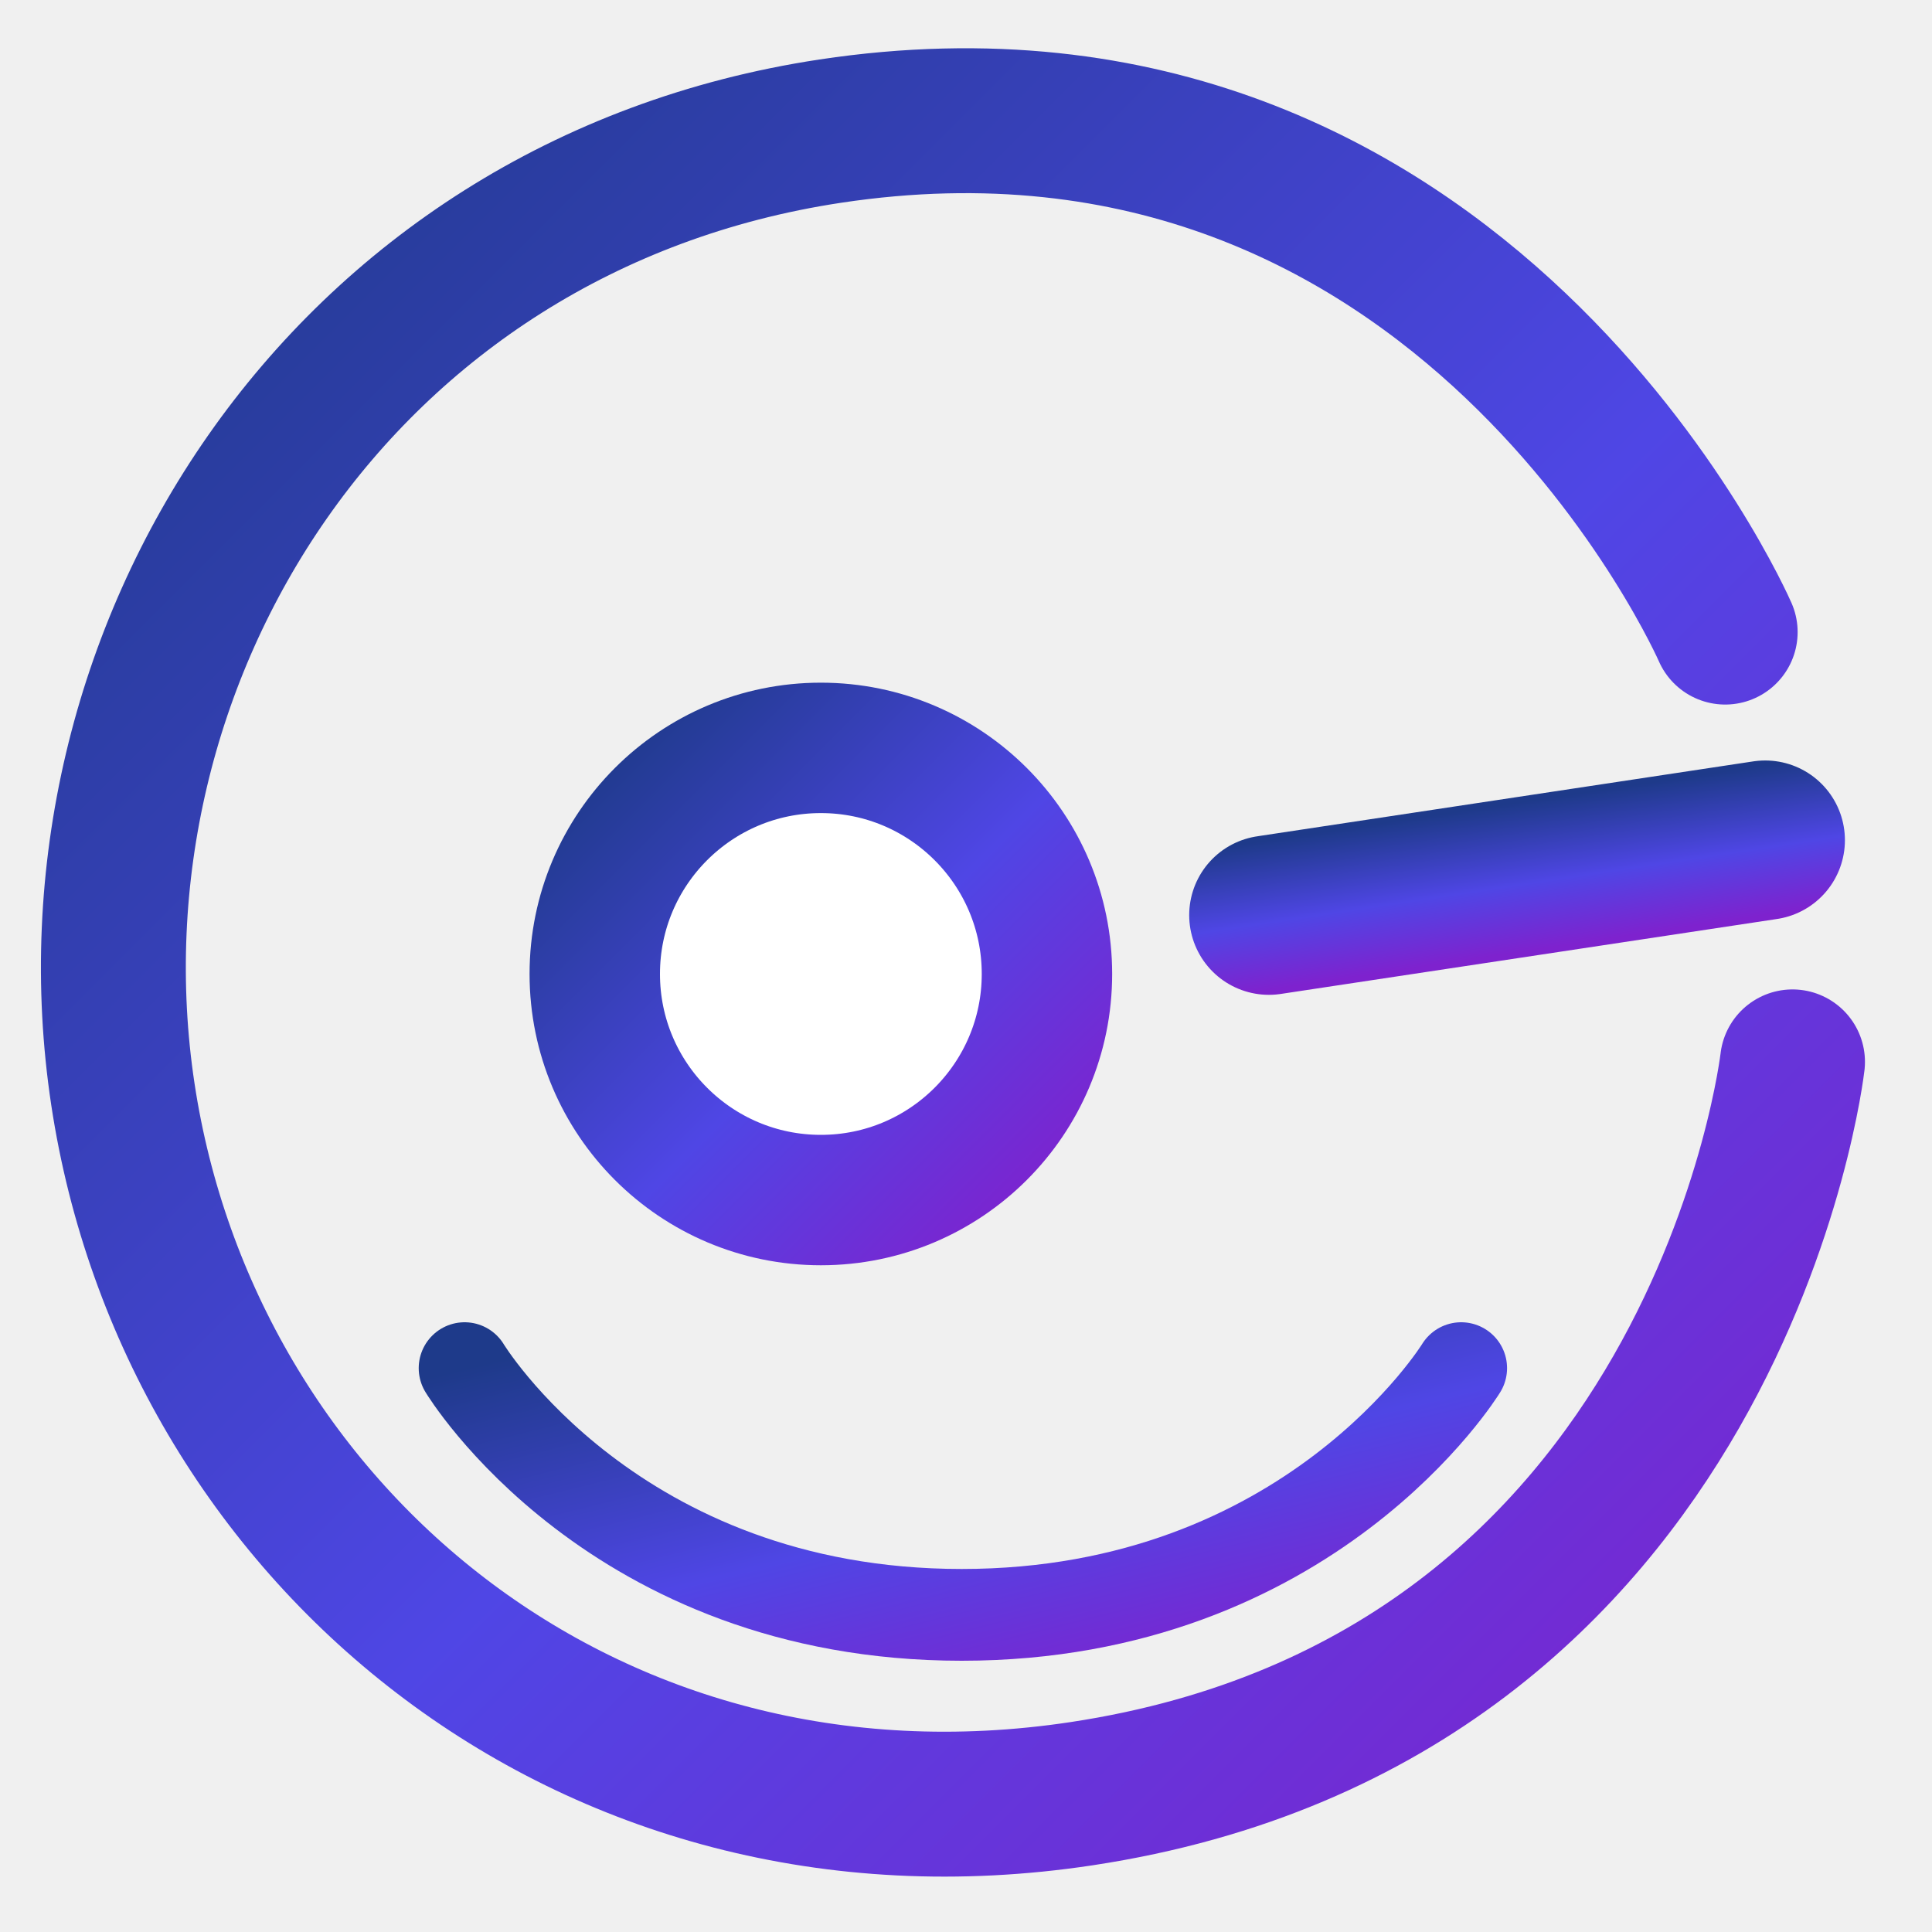
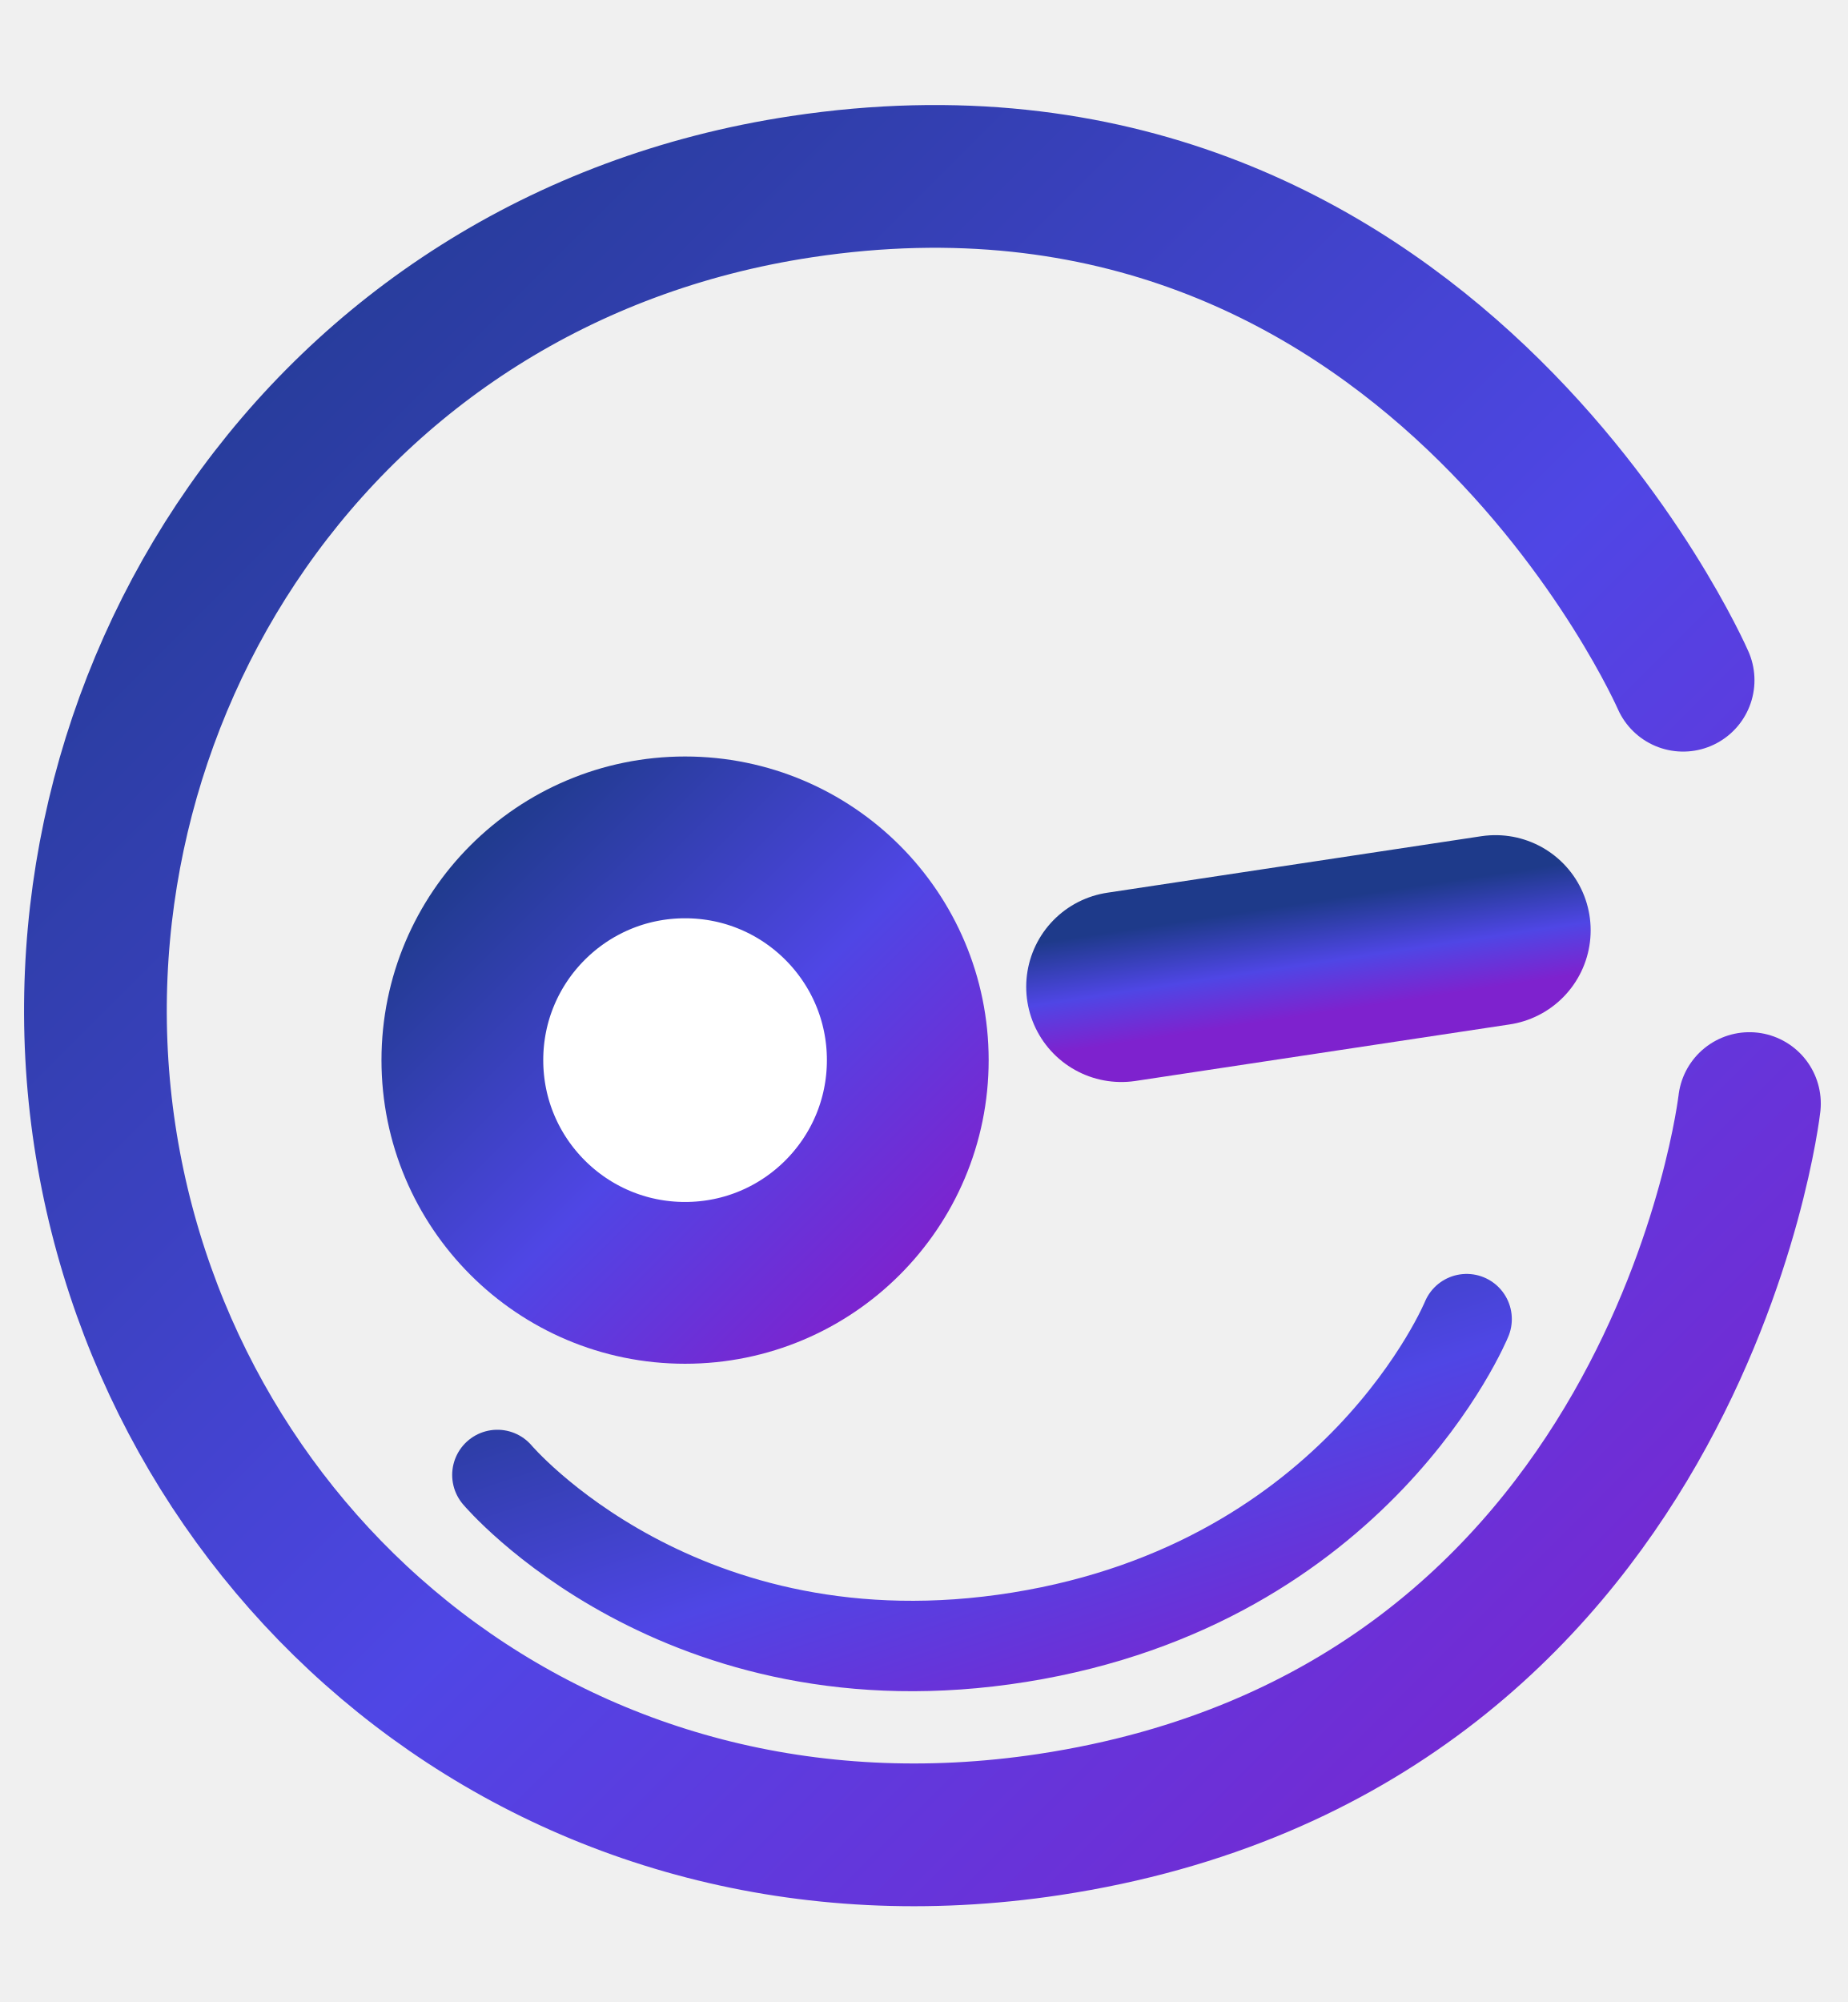
- <svg xmlns="http://www.w3.org/2000/svg" viewBox="100 -10 400 400" role="img" aria-label="TankFul mark in brand gradient">
+ <svg xmlns="http://www.w3.org/2000/svg" viewBox="0 0 388.37 420.73" role="img" aria-label="TankFul mark in brand gradient">
  <defs>
    <linearGradient id="grad" x1="0%" y1="0%" x2="100%" y2="100%">
      <stop offset="0%" stop-color="#1E3A8A" />
      <stop offset="55%" stop-color="#4F46E5" />
      <stop offset="100%" stop-color="#7E22CE" />
    </linearGradient>
  </defs>
  <g fill="none" stroke="url(#grad)" stroke-linecap="round" stroke-linejoin="round">
-     <path d="M471.12,209.85s-15.02,131.54-147.22,151.52c-102.71,15.52-184.81-54.5-198.46-144.83-13.65-90.33,44.67-184.01,146.45-199.39,131.37-19.85,185.29,103.72,185.29,103.72" stroke-width="30" />
-     <path d="M196.19,273.26s30.74,51.08,102.92,51.08,103.41-51.08,103.41-51.08" stroke-width="19" />
-     <line x1="465.47" y1="163.95" x2="362.71" y2="179.47" stroke-width="33" />
-     <circle cx="269.95" cy="191.65" r="46.81" stroke-width="27" fill="#ffffff" />
+     <path d="M367.7,231.92s-15.02,131.54-147.22,151.52c-102.71,15.52-184.81-54.5-198.46-144.83C8.38,148.28,66.69,54.6,168.47,39.23c131.37-19.85,185.29,103.72,185.29,103.72" stroke-width="30" />
+     <path d="M104.54,309.97s38.46,45.55,109.73,34.1c71.27-11.46,93.99-66.85,93.99-66.85" stroke-width="19" />
+     <line x1="314.33" y1="195.51" x2="235.69" y2="207.39" stroke-width="40" />
+     <circle cx="143.99" cy="222.79" r="46.81" stroke-width="34" fill="#ffffff" />
  </g>
</svg>
